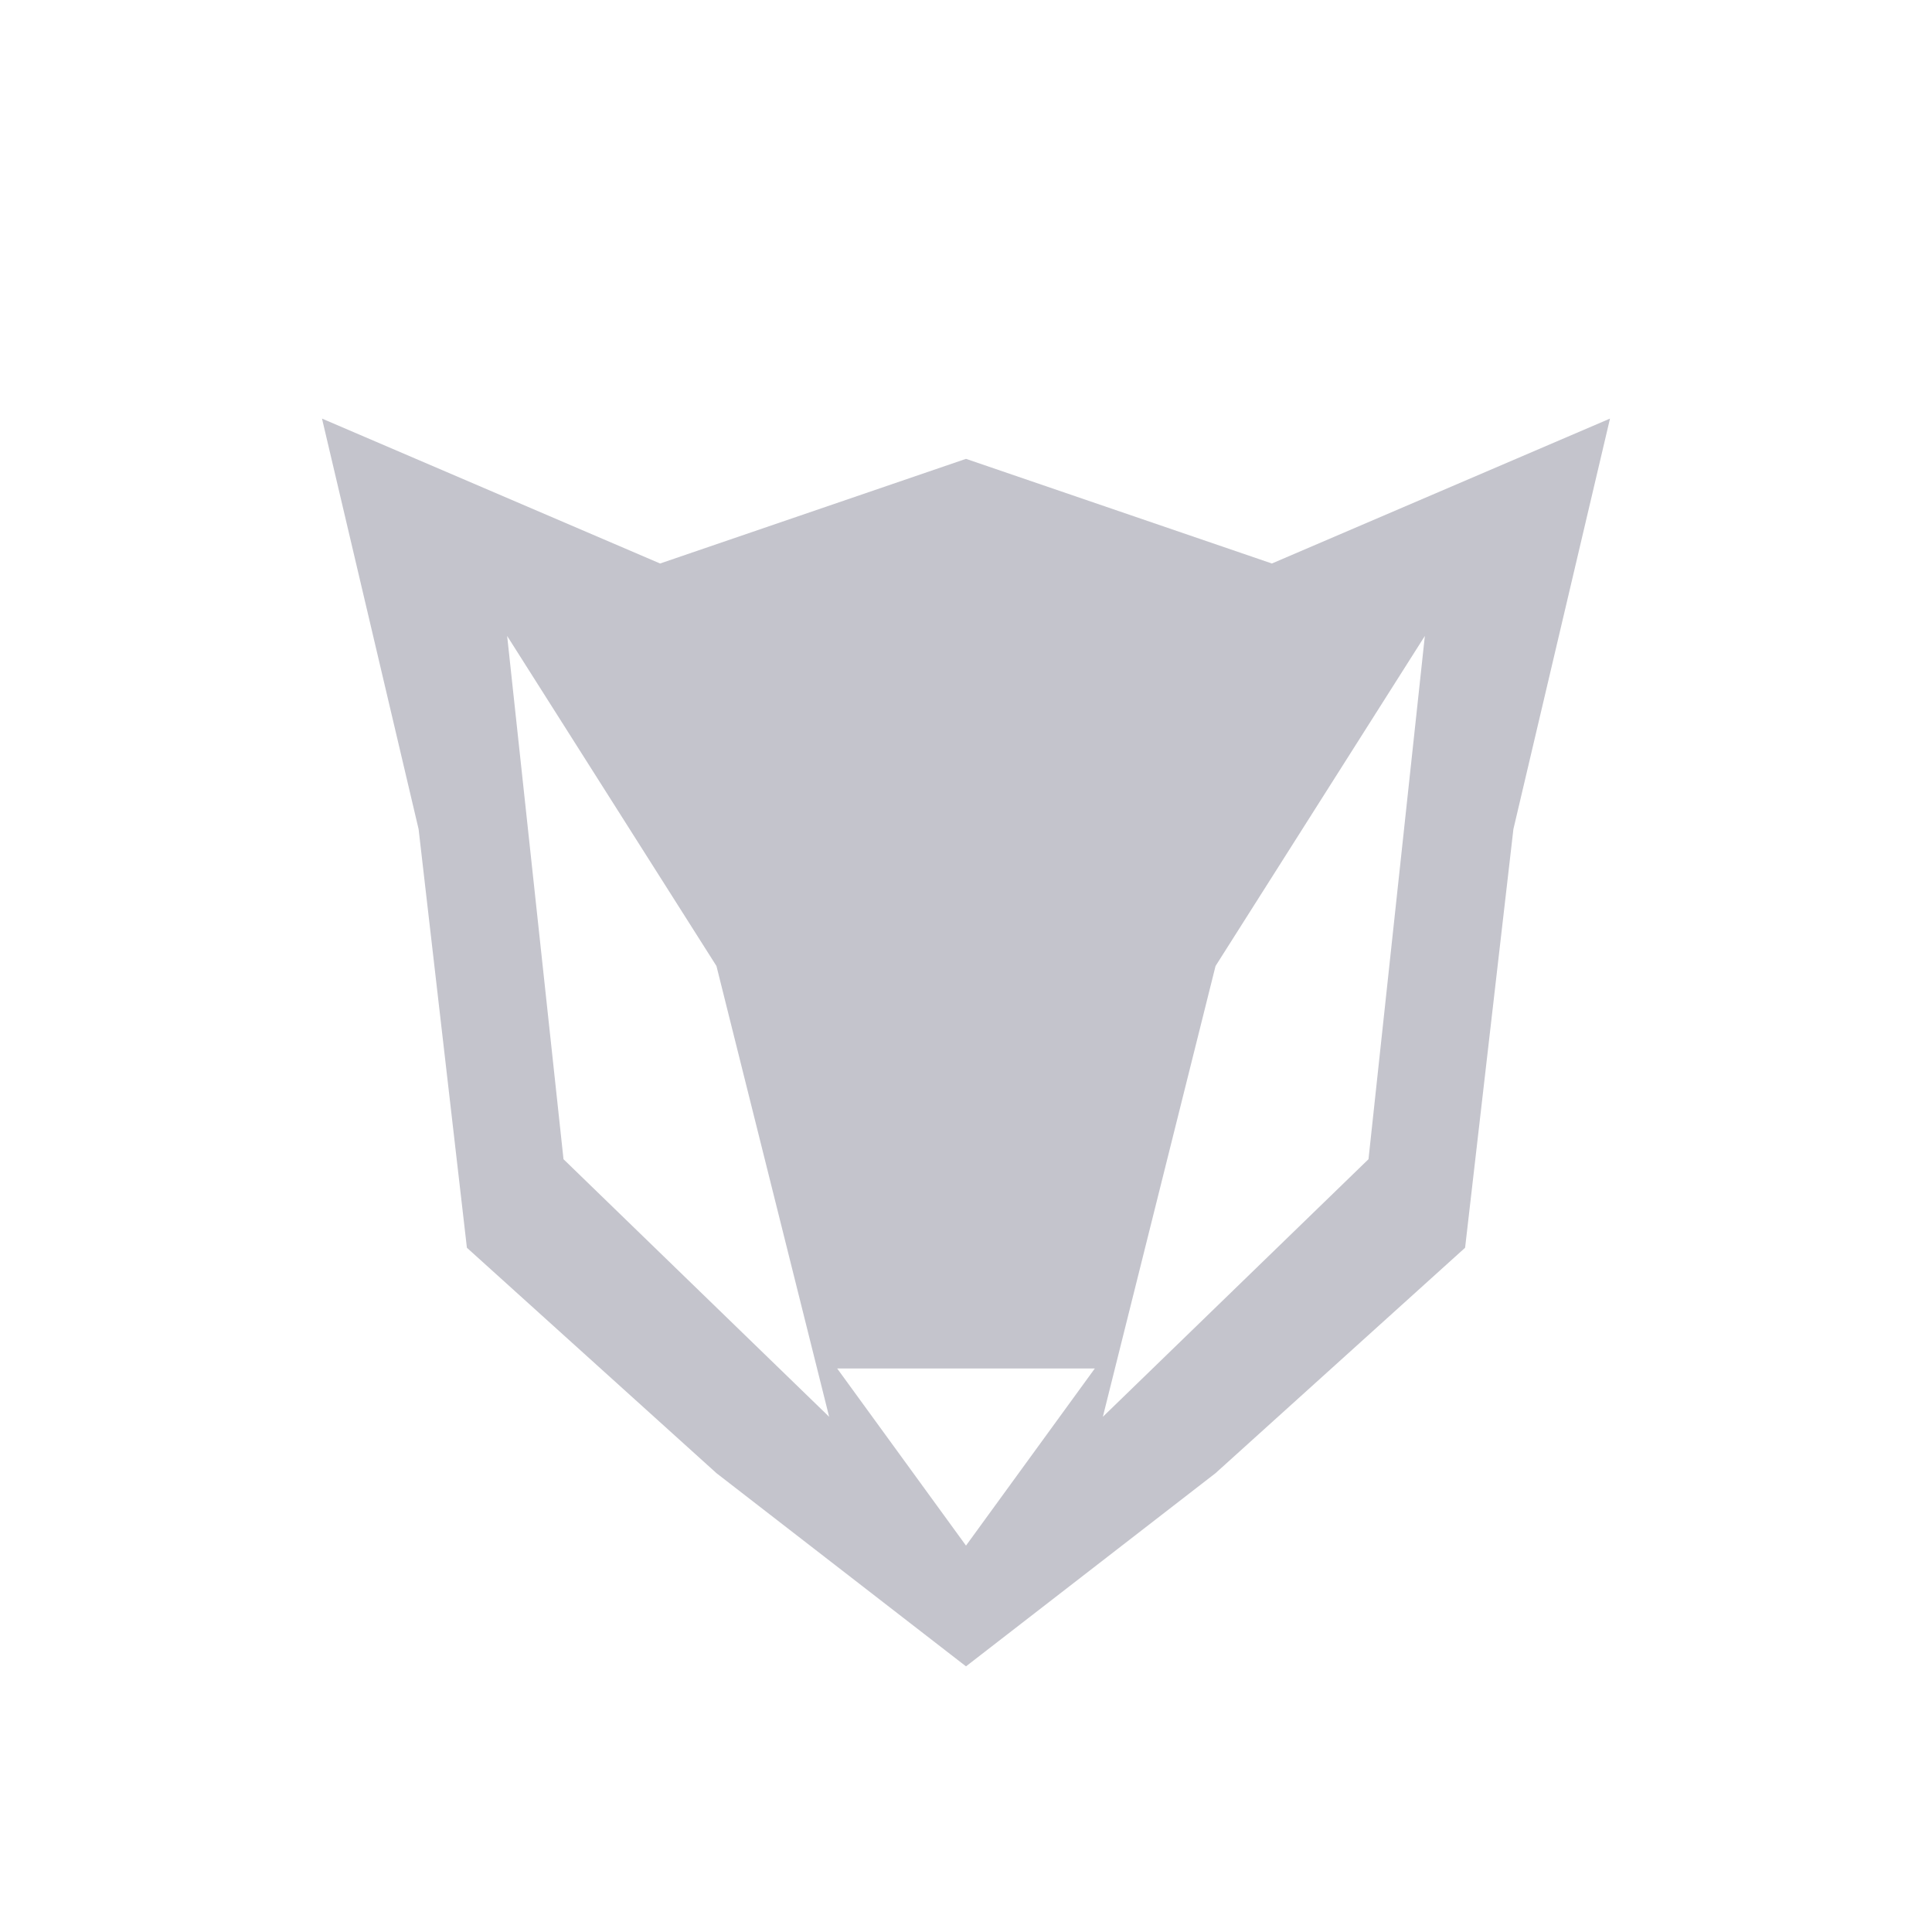
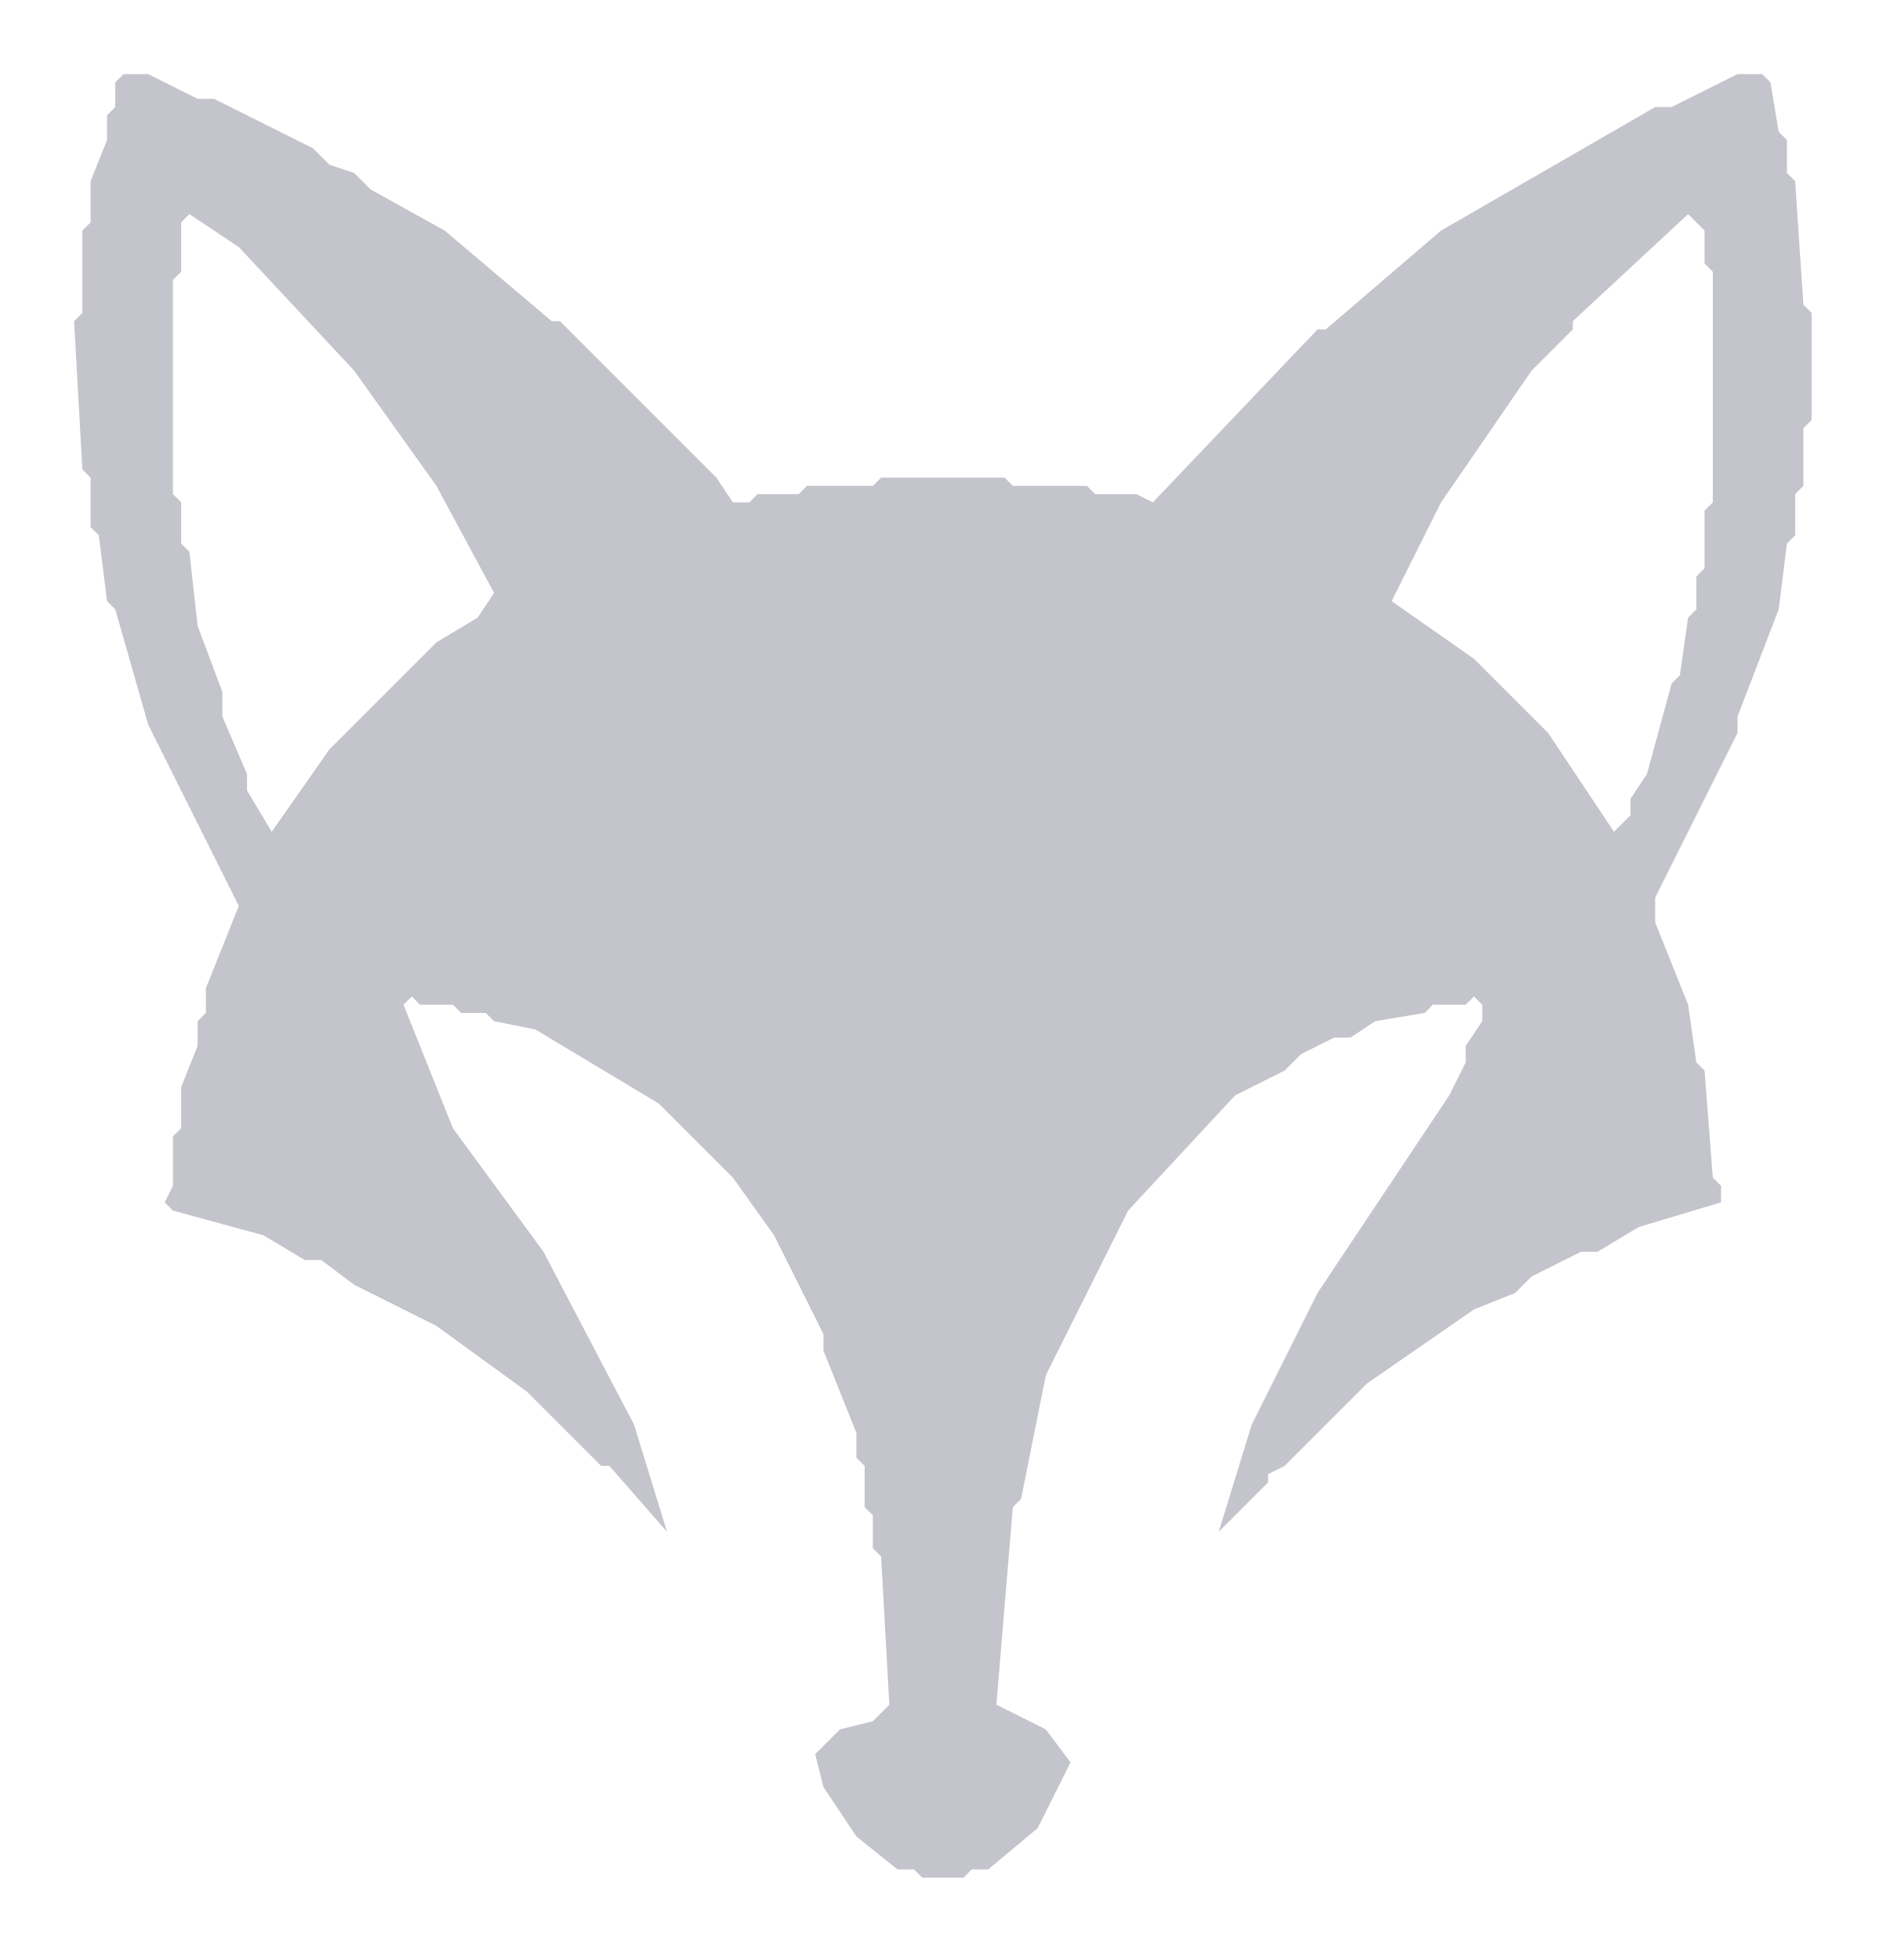
- <svg xmlns="http://www.w3.org/2000/svg" viewBox="0 0 24 24" fill="#c4c4cc" role="img" aria-label="Fox Hop toolbar icon">
-   <path fill-rule="evenodd" d="M4 5.2 8.2 7 12 5.7 15.8 7 20 5.2l-1.2 5.1-.6 5.2-3.1 2.8-3.1 2.4-3.1-2.4-3.1-2.8-.6-5.2L4 5.2Zm2.3 2.7.7 6.5 3.3 3.2L8.9 12 6.3 7.9Zm11.4 0L15.1 12l-1.4 5.6 3.3-3.2.7-6.5ZM10.4 17h3.2L12 19.2 10.4 17Z" clip-rule="evenodd" />
+ <svg xmlns="http://www.w3.org/2000/svg" viewBox="-9 -9 230 238" role="img" aria-label="Fox Hop toolbar icon">
+   <path fill="#c4c4cc" fill-rule="evenodd" d="M 6 0 L 5 1 L 5 4 L 4 5 L 4 8 L 2 13 L 2 18 L 1 19 L 1 29 L 0 30 L 1 48 L 2 49 L 2 55 L 3 56 L 4 64 L 5 65 L 9 79 L 20 101 L 16 111 L 16 114 L 15 115 L 15 118 L 13 123 L 13 128 L 12 129 L 12 135 L 11 137 L 12 138 L 23 141 L 28 144 L 30 144 L 34 147 L 44 152 L 55 160 L 64 169 L 65 169 L 72 177 L 68 164 L 57 143 L 46 128 L 40 113 L 41 112 L 42 113 L 46 113 L 47 114 L 50 114 L 51 115 L 56 116 L 71 125 L 80 134 L 85 141 L 91 153 L 91 155 L 95 165 L 95 168 L 96 169 L 96 174 L 97 175 L 97 179 L 98 180 L 99 198 L 97 200 L 93 201 L 90 204 L 91 208 L 95 214 L 100 218 L 102 218 L 103 219 L 108 219 L 109 218 L 111 218 L 117 213 L 121 205 L 118 201 L 112 198 L 114 174 L 115 173 L 118 158 L 128 138 L 141 124 L 147 121 L 149 119 L 153 117 L 155 117 L 158 115 L 164 114 L 165 113 L 169 113 L 170 112 L 171 113 L 171 115 L 169 118 L 169 120 L 167 124 L 151 148 L 143 164 L 139 177 L 145 171 L 145 170 L 147 169 L 157 159 L 170 150 L 175 148 L 177 146 L 183 143 L 185 143 L 190 140 L 200 137 L 200 135 L 199 134 L 198 121 L 197 120 L 196 113 L 192 103 L 192 100 L 202 80 L 202 78 L 207 65 L 208 57 L 209 56 L 209 51 L 210 50 L 210 43 L 211 42 L 211 29 L 210 28 L 209 13 L 208 12 L 208 8 L 207 7 L 206 1 L 205 0 L 202 0 L 194 4 L 192 4 L 166 19 L 152 31 L 151 31 L 131 52 L 129 51 L 124 51 L 123 50 L 114 50 L 113 49 L 98 49 L 97 50 L 89 50 L 88 51 L 83 51 L 82 52 L 80 52 L 78 49 L 59 30 L 58 30 L 45 19 L 36 14 L 34 12 L 31 11 L 29 9 L 17 3 L 15 3 L 9 0 Z M 196 17 L 198 19 L 198 23 L 199 24 L 199 52 L 198 53 L 198 60 L 197 61 L 197 65 L 196 66 L 195 73 L 194 74 L 191 85 L 189 88 L 189 90 L 187 92 L 179 80 L 170 71 L 160 64 L 166 52 L 177 36 L 182 31 L 182 30 Z M 14 17 L 20 21 L 34 36 L 44 50 L 51 63 L 49 66 L 44 69 L 31 82 L 24 92 L 21 87 L 21 85 L 18 78 L 18 75 L 15 67 L 14 58 L 13 57 L 13 52 L 12 51 L 12 25 L 13 24 L 13 18 Z" />
</svg>
